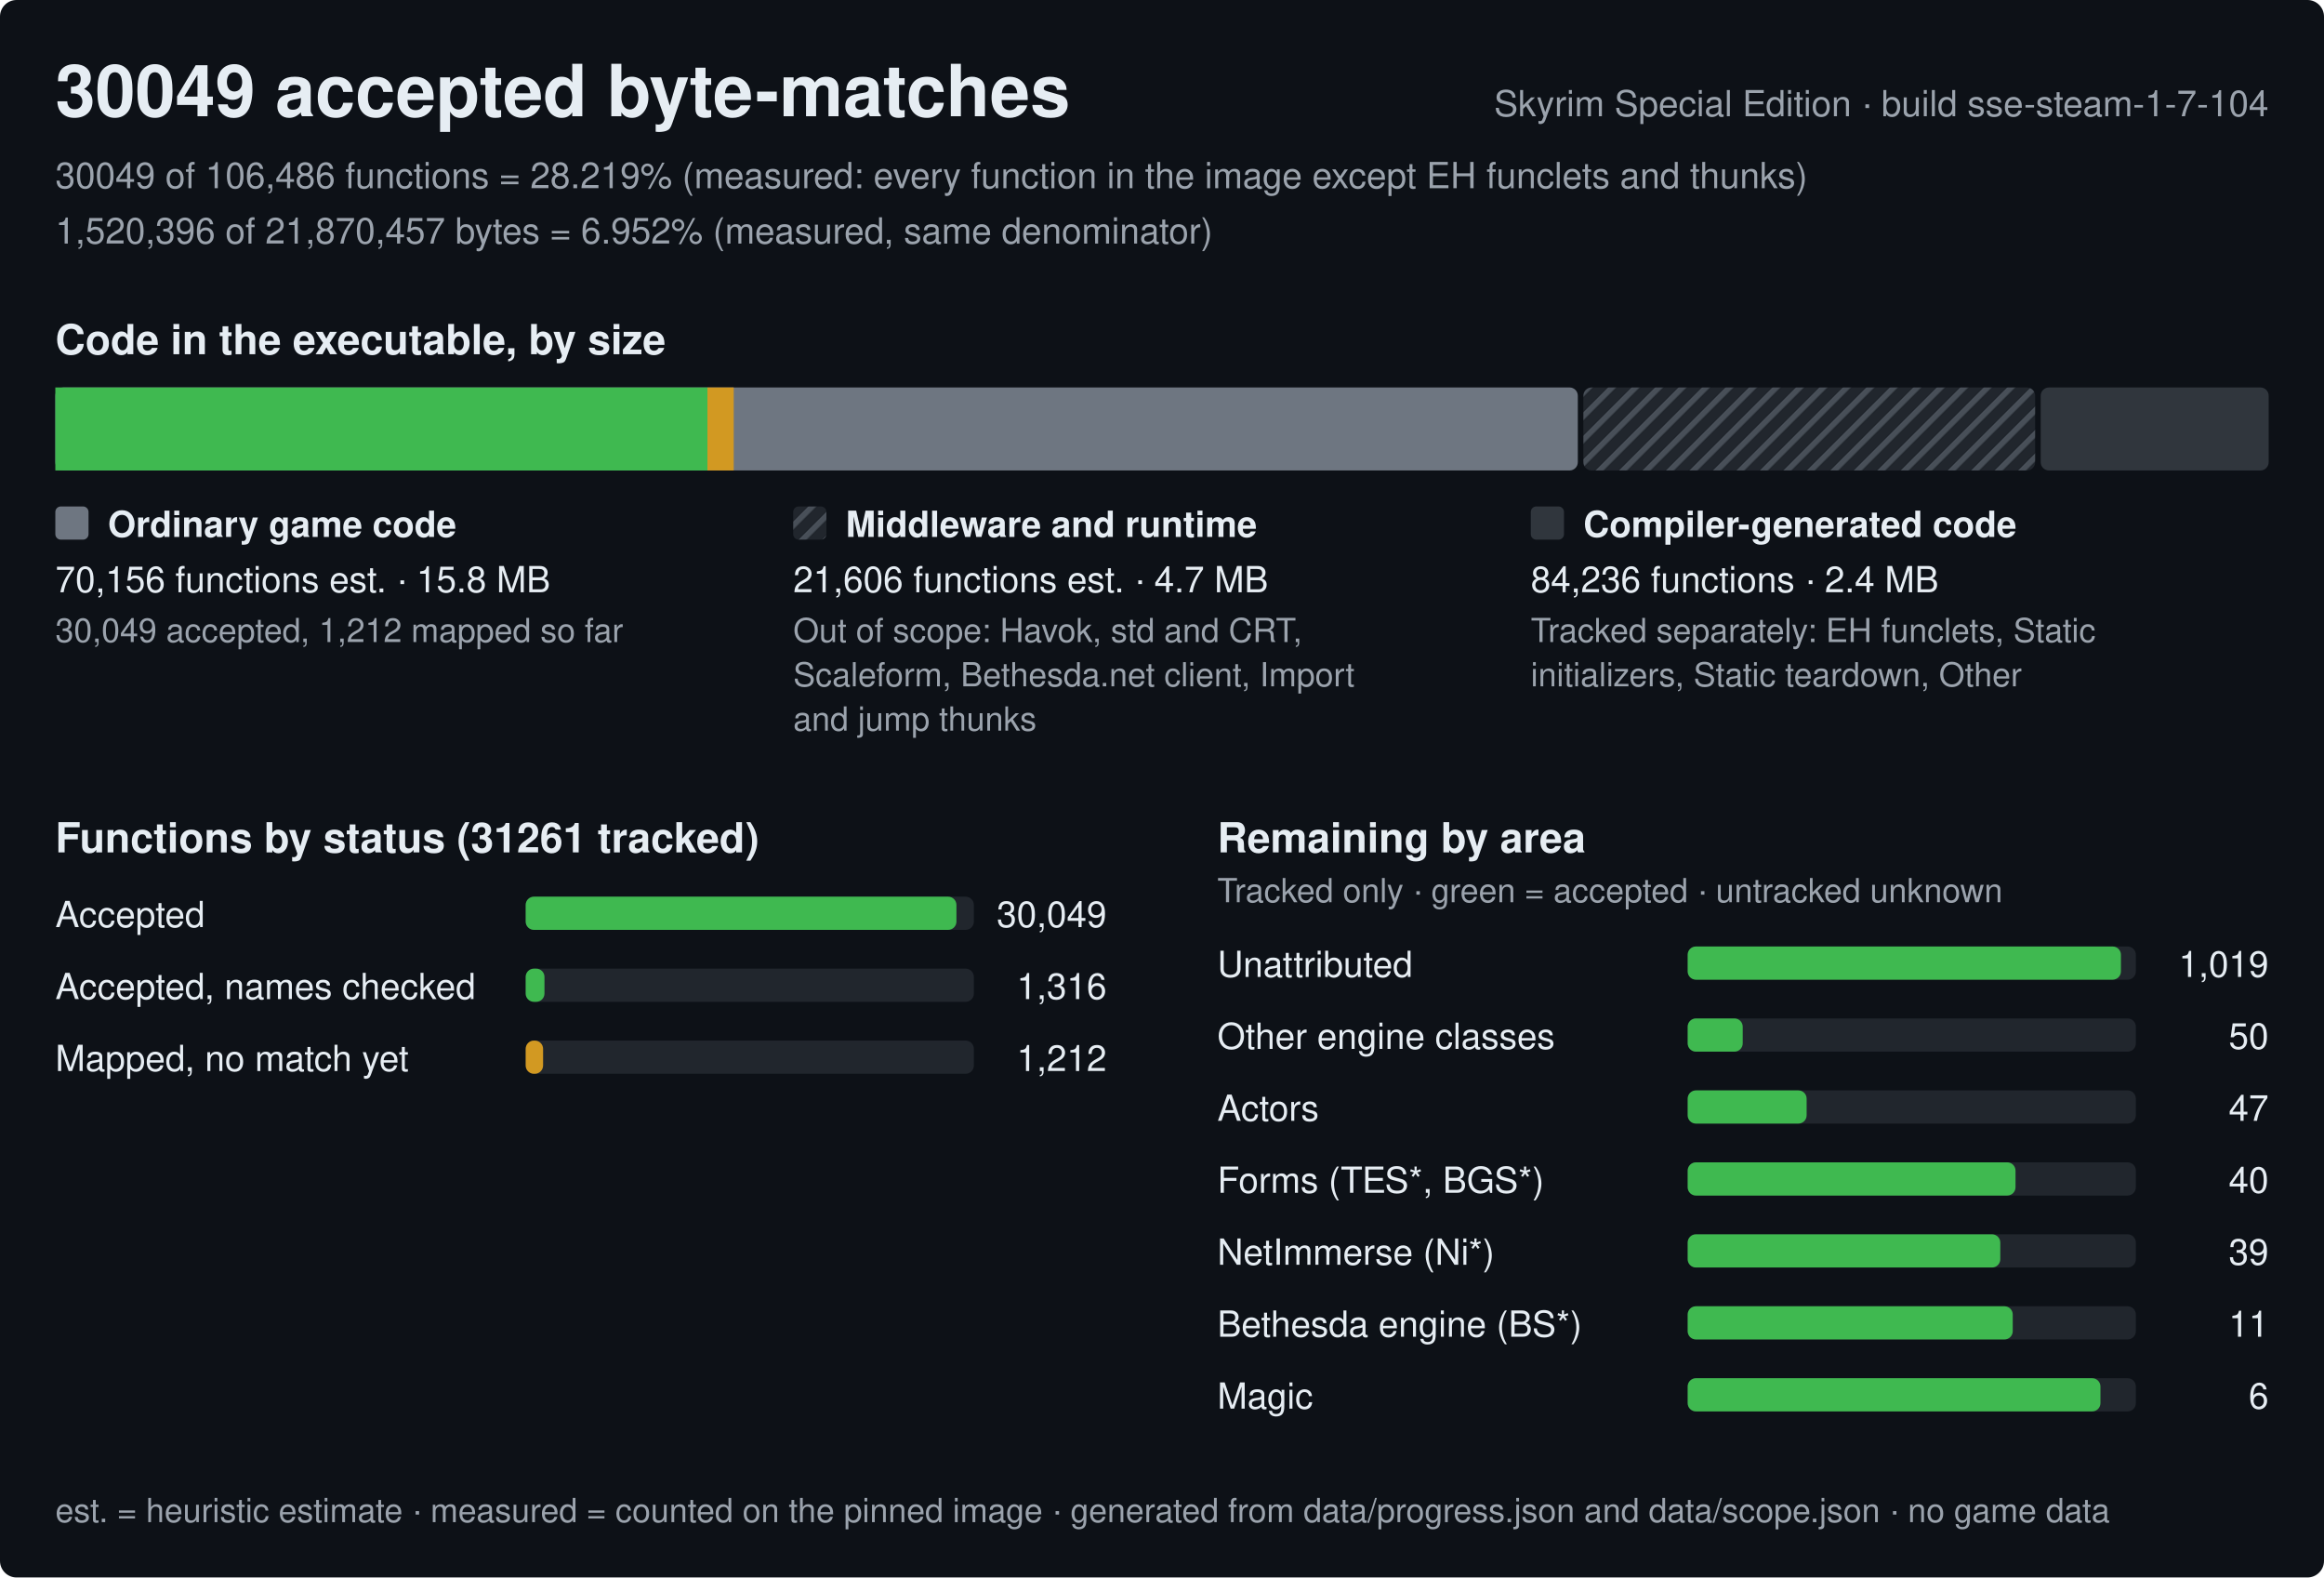
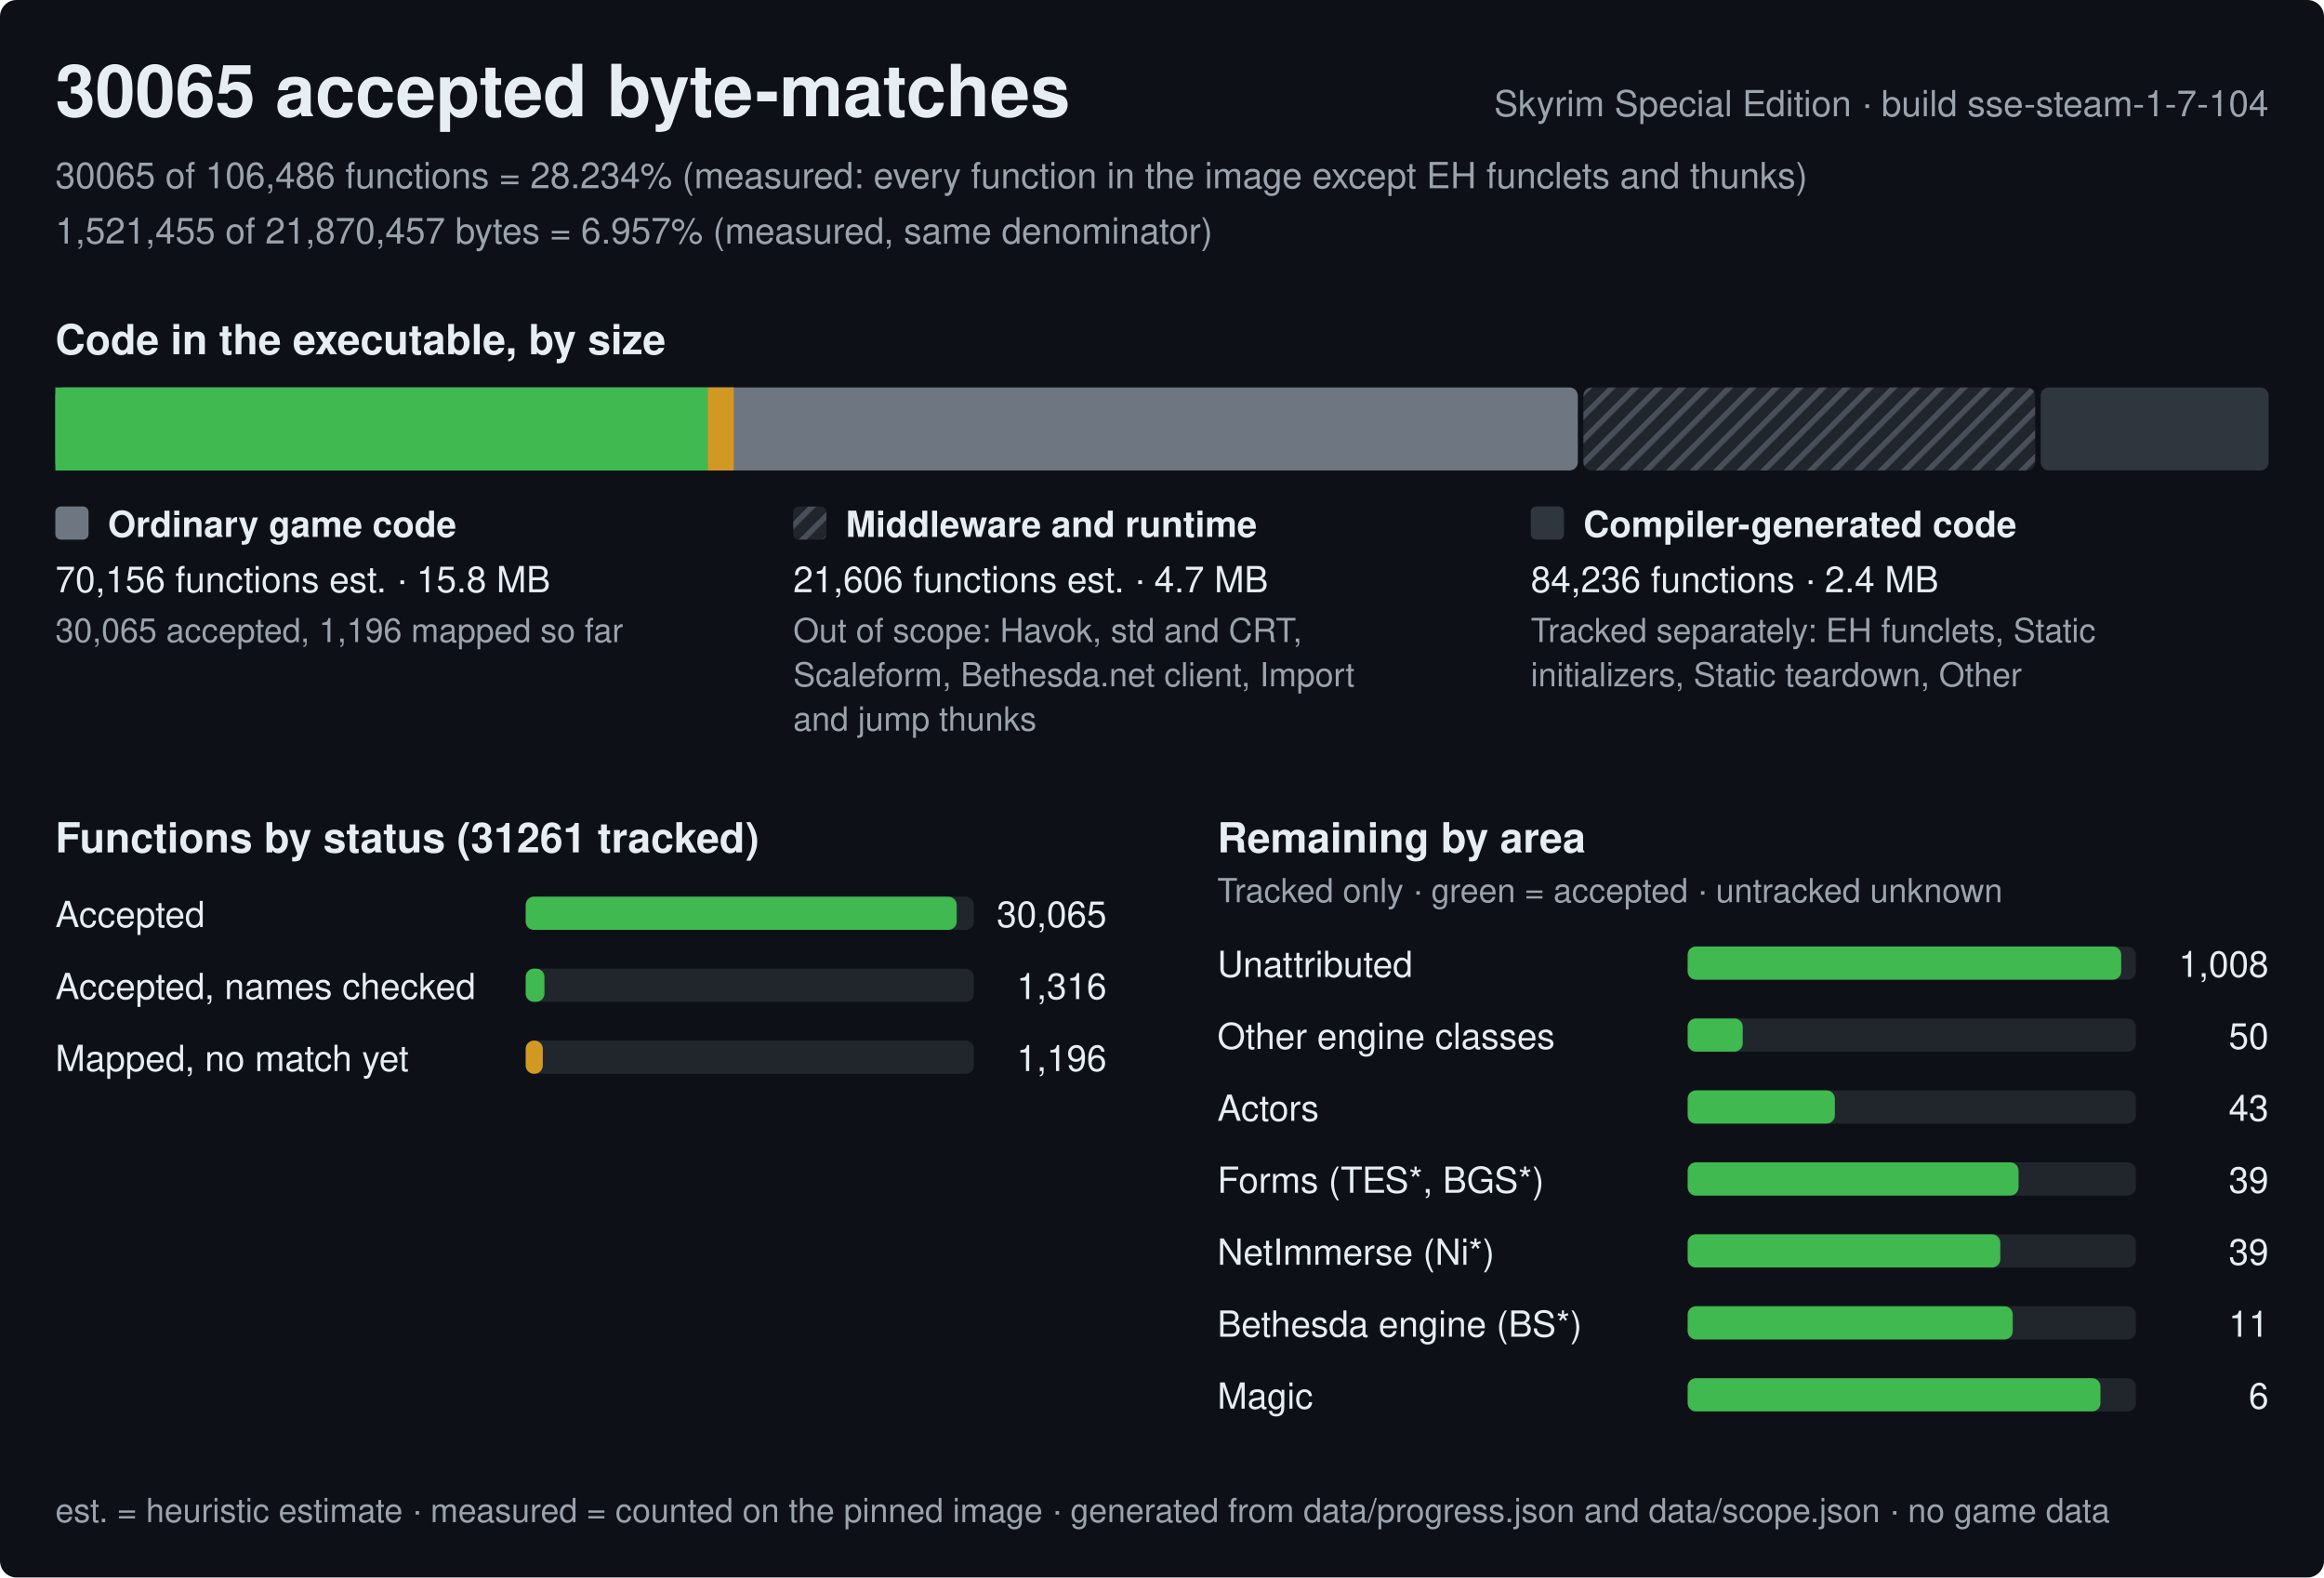
<svg xmlns="http://www.w3.org/2000/svg" width="840" height="570" viewBox="0 0 840 570" role="img" aria-label="Progress of the Skyrim Special Edition byte-matching reconstruction, build sse-steam-1-7-104">
  <style>text{font-family:-apple-system,BlinkMacSystemFont,'Segoe UI',Helvetica,Arial,sans-serif;fill:#e6edf3;white-space:pre}.h{font-size:26px;font-weight:600}.st{font-size:15px;font-weight:600}.lb{font-size:13px;font-weight:600}.bl{font-size:12px;font-weight:600;stroke:#0d1117;stroke-width:3px;paint-order:stroke;stroke-linejoin:round}.rl{font-size:13px}.fn{font-size:12px;fill:#9ba3ad}.mu{fill:#9ba3ad}</style>
  <defs>
    <pattern id="hx" width="6" height="6" patternUnits="userSpaceOnUse" patternTransform="rotate(45)">
      <rect width="6" height="6" fill="#21262d" />
      <rect width="2" height="6" fill="#484f58" />
    </pattern>
  </defs>
  <rect width="840" height="570" rx="6" fill="#0d1117" />
-   <text x="20" y="42" class="h">30049 accepted byte-matches</text>
+   <text x="20" y="42" class="h">30065 accepted byte-matches</text>
  <text x="820" y="42" class="rl mu" text-anchor="end">Skyrim Special Edition · build sse-steam-1-7-104</text>
-   <text x="20" y="68" class="rl mu">30049 of 106,486 functions = 28.219% (measured: every function in the image except EH funclets and thunks)</text>
-   <text x="20" y="88" class="rl mu">1,520,396 of 21,870,457 bytes = 6.952% (measured, same denominator)</text>
+   <text x="20" y="68" class="rl mu">30065 of 106,486 functions = 28.234% (measured: every function in the image except EH funclets and thunks)</text>
+   <text x="20" y="88" class="rl mu">1,521,455 of 21,870,457 bytes = 6.957% (measured, same denominator)</text>
  <text x="20" y="128" class="st">Code in the executable, by size</text>
  <rect x="20" y="140" width="550.3" height="30" rx="3" fill="#6e7681" />
-   <rect x="20" y="140" width="235.7" height="30" fill="#3fb950" />
-   <rect x="255.7" y="140" width="9.5" height="30" fill="#d29922" />
+   <rect x="20" y="140" width="235.8" height="30" fill="#3fb950" />
+   <rect x="255.8" y="140" width="9.4" height="30" fill="#d29922" />
  <rect x="572.3" y="140" width="163.3" height="30" rx="3" fill="url(#hx)" />
  <rect x="737.6" y="140" width="82.4" height="30" rx="3" fill="#30363d" />
  <rect x="20" y="183" width="12" height="12" rx="2" fill="#6e7681" />
  <text x="39" y="194" class="lb">Ordinary game code</text>
  <text x="20" y="214" class="rl">70,156 functions est. · 15.8 MB</text>
-   <text x="20" y="232" class="fn">30,049 accepted, 1,212 mapped so far</text>
+   <text x="20" y="232" class="fn">30,065 accepted, 1,196 mapped so far</text>
  <rect x="286.7" y="183" width="12" height="12" rx="2" fill="url(#hx)" />
  <text x="305.7" y="194" class="lb">Middleware and runtime</text>
  <text x="286.7" y="214" class="rl">21,606 functions est. · 4.7 MB</text>
  <text x="286.7" y="232" class="fn">Out of scope: Havok, std and CRT,</text>
  <text x="286.7" y="248" class="fn">Scaleform, Bethesda.net client, Import</text>
  <text x="286.7" y="264" class="fn">and jump thunks</text>
  <rect x="553.3" y="183" width="12" height="12" rx="2" fill="#30363d" />
  <text x="572.3" y="194" class="lb">Compiler-generated code</text>
  <text x="553.3" y="214" class="rl">84,236 functions · 2.4 MB</text>
  <text x="553.3" y="232" class="fn">Tracked separately: EH funclets, Static</text>
  <text x="553.3" y="248" class="fn">initializers, Static teardown, Other</text>
  <text x="20" y="308" class="st">Functions by status (31261 tracked)</text>
  <text x="20" y="335" class="rl">Accepted</text>
  <rect x="190" y="324" width="162.0" height="12" rx="3" fill="#21262d" />
-   <rect x="190" y="324" width="155.7" height="12" rx="3" fill="#3fb950" />
-   <text x="400.0" y="335" class="rl" text-anchor="end">30,049</text>
+   <rect x="190" y="324" width="155.8" height="12" rx="3" fill="#3fb950" />
+   <text x="400.0" y="335" class="rl" text-anchor="end">30,065</text>
  <text x="20" y="361" class="rl">Accepted, names checked</text>
  <rect x="190" y="350" width="162.0" height="12" rx="3" fill="#21262d" />
  <rect x="190" y="350" width="6.8" height="12" rx="3" fill="#3fb950" />
  <text x="400.0" y="361" class="rl" text-anchor="end">1,316</text>
  <text x="20" y="387" class="rl">Mapped, no match yet</text>
  <rect x="190" y="376" width="162.0" height="12" rx="3" fill="#21262d" />
-   <rect x="190" y="376" width="6.3" height="12" rx="3" fill="#d29922" />
-   <text x="400.0" y="387" class="rl" text-anchor="end">1,212</text>
+   <rect x="190" y="376" width="6.2" height="12" rx="3" fill="#d29922" />
+   <text x="400.0" y="387" class="rl" text-anchor="end">1,196</text>
  <text x="440.0" y="308" class="st">Remaining by area</text>
  <text x="440.0" y="326" class="fn">Tracked only · green = accepted · untracked unknown</text>
  <text x="440.0" y="353" class="rl">Unattributed</text>
  <rect x="610.0" y="342" width="162.0" height="12" rx="3" fill="#21262d" />
-   <rect x="610.0" y="342" width="156.6" height="12" rx="3" fill="#3fb950" />
-   <text x="820.0" y="353" class="rl" text-anchor="end">1,019</text>
+   <rect x="610.0" y="342" width="156.7" height="12" rx="3" fill="#3fb950" />
+   <text x="820.0" y="353" class="rl" text-anchor="end">1,008</text>
  <text x="440.0" y="379" class="rl">Other engine classes</text>
  <rect x="610.0" y="368" width="162.0" height="12" rx="3" fill="#21262d" />
  <rect x="610.0" y="368" width="19.9" height="12" rx="3" fill="#3fb950" />
  <text x="820.0" y="379" class="rl" text-anchor="end">50</text>
  <text x="440.0" y="405" class="rl">Actors</text>
  <rect x="610.0" y="394" width="162.0" height="12" rx="3" fill="#21262d" />
-   <rect x="610.0" y="394" width="43" height="12" rx="3" fill="#3fb950" />
-   <text x="820.0" y="405" class="rl" text-anchor="end">47</text>
+   <rect x="610.0" y="394" width="53.2" height="12" rx="3" fill="#3fb950" />
+   <text x="820.0" y="405" class="rl" text-anchor="end">43</text>
  <text x="440.0" y="431" class="rl">Forms (TES*, BGS*)</text>
  <rect x="610.0" y="420" width="162.0" height="12" rx="3" fill="#21262d" />
-   <rect x="610.0" y="420" width="118.5" height="12" rx="3" fill="#3fb950" />
-   <text x="820.0" y="431" class="rl" text-anchor="end">40</text>
+   <rect x="610.0" y="420" width="119.6" height="12" rx="3" fill="#3fb950" />
+   <text x="820.0" y="431" class="rl" text-anchor="end">39</text>
  <text x="440.0" y="457" class="rl">NetImmerse (Ni*)</text>
  <rect x="610.0" y="446" width="162.0" height="12" rx="3" fill="#21262d" />
  <rect x="610.0" y="446" width="113" height="12" rx="3" fill="#3fb950" />
  <text x="820.0" y="457" class="rl" text-anchor="end">39</text>
  <text x="440.0" y="483" class="rl">Bethesda engine (BS*)</text>
  <rect x="610.0" y="472" width="162.0" height="12" rx="3" fill="#21262d" />
  <rect x="610.0" y="472" width="117.5" height="12" rx="3" fill="#3fb950" />
  <text x="820.0" y="483" class="rl" text-anchor="end">11</text>
  <text x="440.0" y="509" class="rl">Magic</text>
  <rect x="610.0" y="498" width="162.0" height="12" rx="3" fill="#21262d" />
  <rect x="610.0" y="498" width="149.2" height="12" rx="3" fill="#3fb950" />
  <text x="820.0" y="509" class="rl" text-anchor="end">6</text>
  <text x="20" y="550" class="fn">est. = heuristic estimate · measured = counted on the pinned image · generated from data/progress.json and data/scope.json · no game data</text>
</svg>
